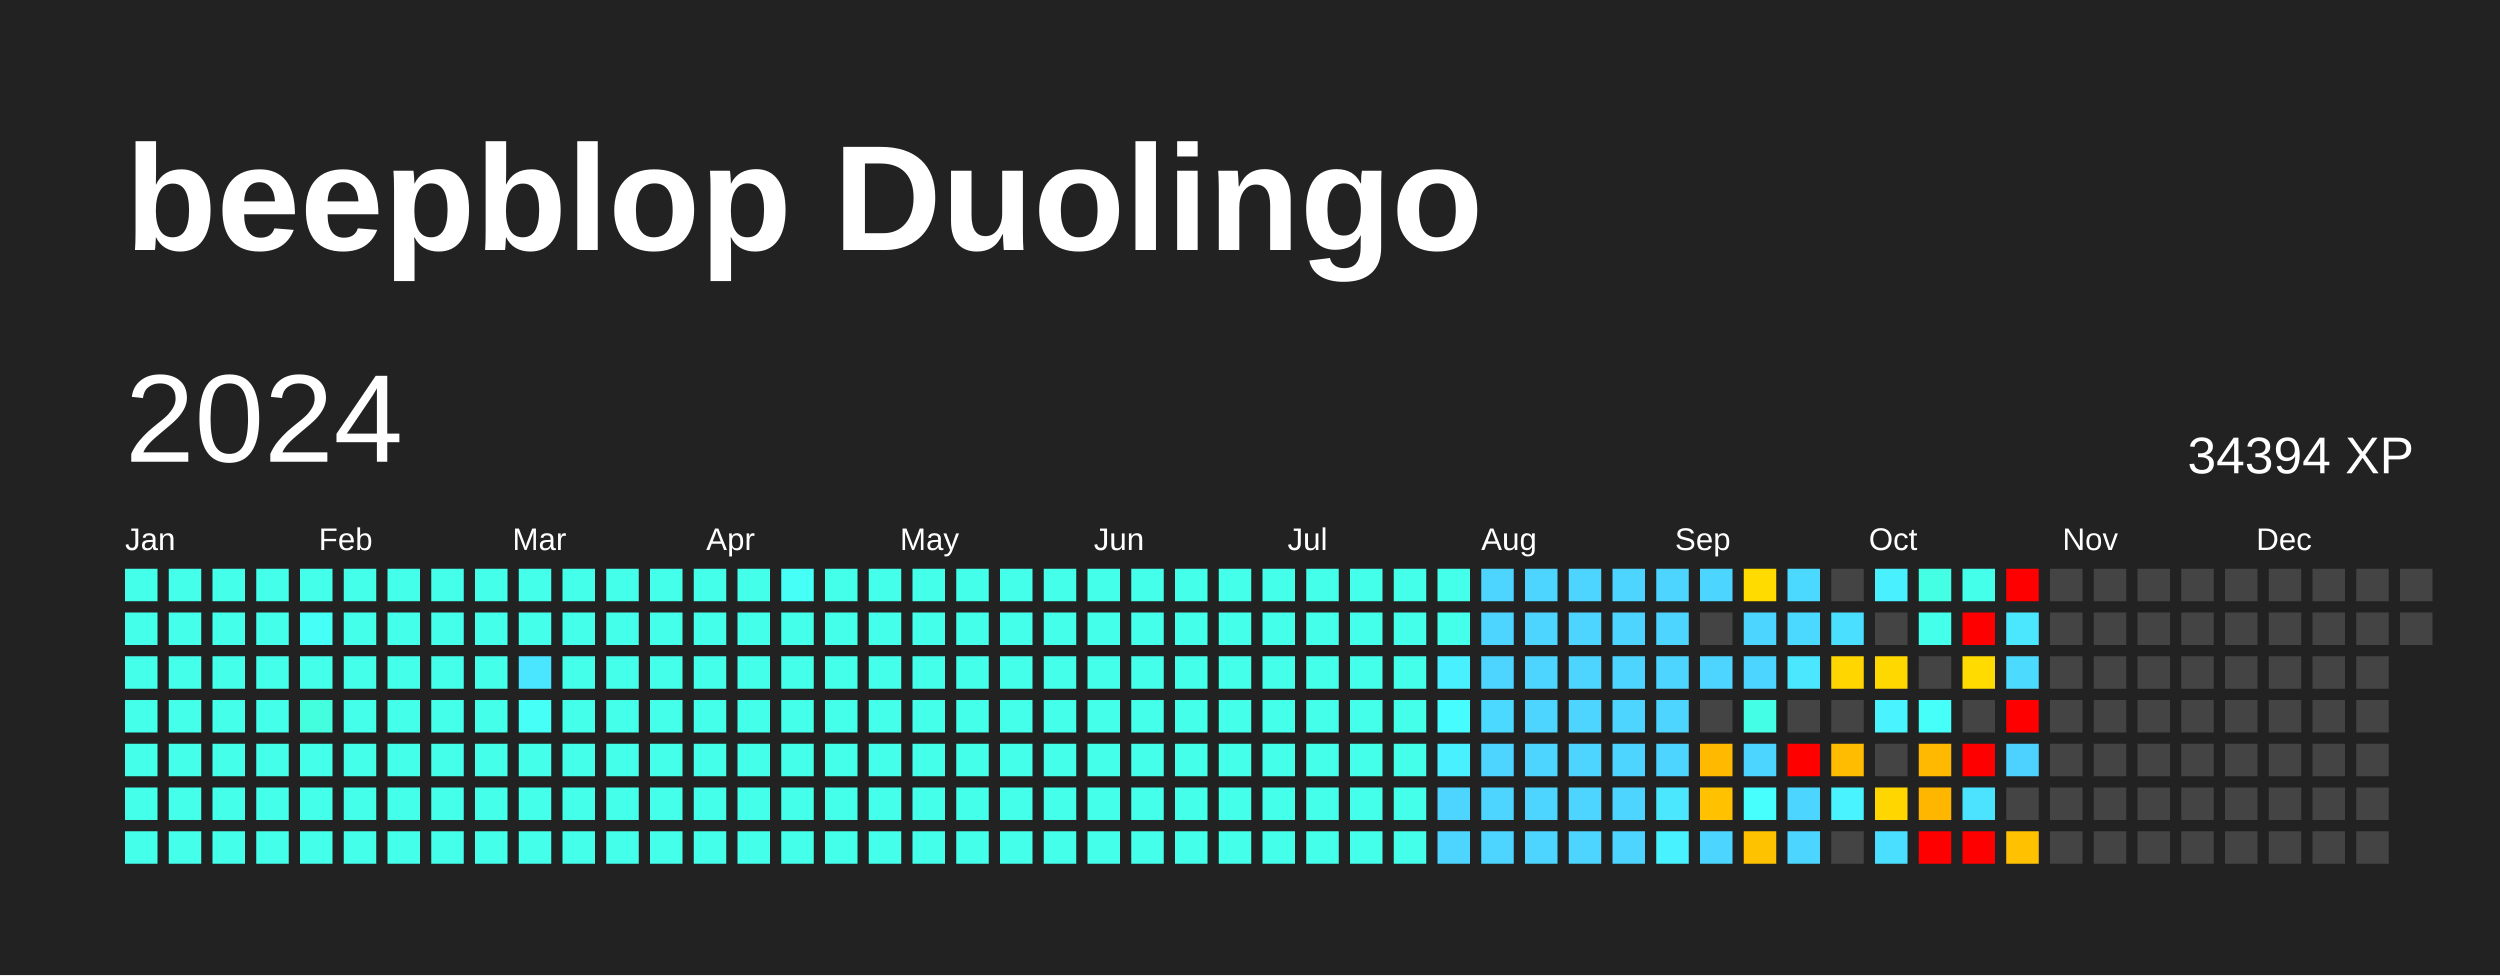
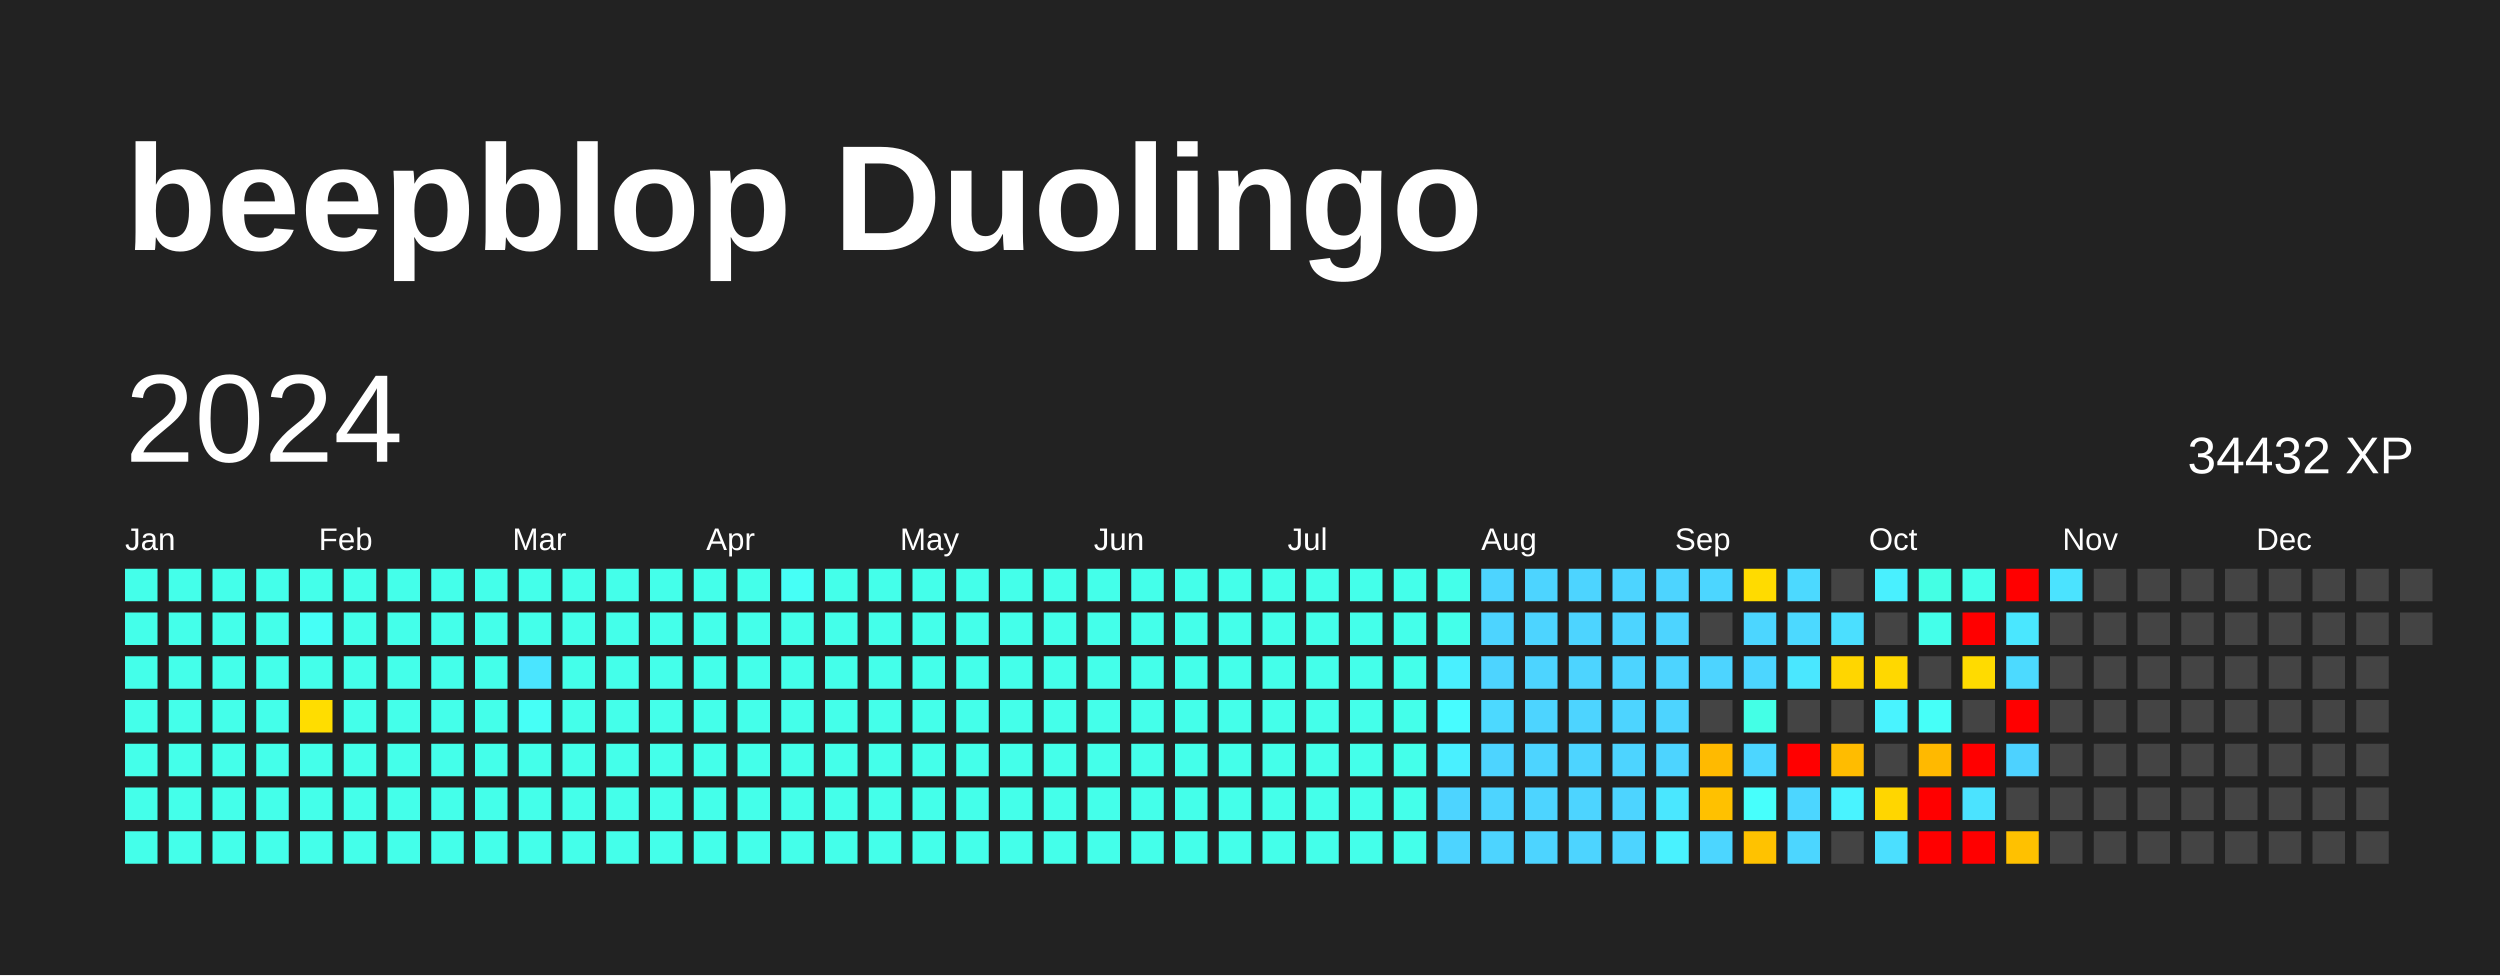
<svg xmlns="http://www.w3.org/2000/svg" baseProfile="full" height="78mm" version="1.1" viewBox="0,0,200,78" width="200mm">
  <defs />
  <rect fill="#222222" height="78" width="200" x="0" y="0" />
  <text fill="#FFFFFF" style="font-size:12px; font-family:Arial; font-weight:bold;" x="10" y="20">beepblop Duolingo</text>
  <text dominant-baseline="hanging" fill="#FFFFFF" style="font-size:10.0px; font-family:Arial;" x="10" y="30">2024</text>
-   <text dominant-baseline="hanging" fill="#FFFFFF" style="font-size:4.125px; font-family:Arial;" x="175" y="35">34394 XP</text>
+   <text dominant-baseline="hanging" fill="#FFFFFF" style="font-size:4.125px; font-family:Arial;" x="175" y="35">34432 XP</text>
  <text fill="#FFFFFF" style="font-size:2.5px; font-family:Arial" x="10.0" y="44">Jan</text>
  <text fill="#FFFFFF" style="font-size:2.5px; font-family:Arial" x="25.5" y="44">Feb</text>
  <text fill="#FFFFFF" style="font-size:2.5px; font-family:Arial" x="41.0" y="44">Mar</text>
  <text fill="#FFFFFF" style="font-size:2.5px; font-family:Arial" x="56.5" y="44">Apr</text>
  <text fill="#FFFFFF" style="font-size:2.5px; font-family:Arial" x="72.0" y="44">May</text>
  <text fill="#FFFFFF" style="font-size:2.5px; font-family:Arial" x="87.5" y="44">Jun</text>
  <text fill="#FFFFFF" style="font-size:2.5px; font-family:Arial" x="103.0" y="44">Jul</text>
  <text fill="#FFFFFF" style="font-size:2.5px; font-family:Arial" x="118.5" y="44">Aug</text>
  <text fill="#FFFFFF" style="font-size:2.5px; font-family:Arial" x="134.0" y="44">Sep</text>
  <text fill="#FFFFFF" style="font-size:2.5px; font-family:Arial" x="149.5" y="44">Oct</text>
  <text fill="#FFFFFF" style="font-size:2.5px; font-family:Arial" x="165.0" y="44">Nov</text>
  <text fill="#FFFFFF" style="font-size:2.5px; font-family:Arial" x="180.5" y="44">Dec</text>
  <rect fill="#44ffea" height="2.6" width="2.6" x="10.0" y="45.5" />
  <rect fill="#44ffea" height="2.6" width="2.6" x="10.0" y="49.0" />
  <rect fill="#44ffea" height="2.6" width="2.6" x="10.0" y="52.5" />
  <rect fill="#44ffea" height="2.6" width="2.6" x="10.0" y="56.0" />
  <rect fill="#44ffea" height="2.6" width="2.6" x="10.0" y="59.5" />
  <rect fill="#44ffea" height="2.6" width="2.6" x="10.0" y="63.0" />
  <rect fill="#44ffea" height="2.6" width="2.6" x="10.0" y="66.5" />
  <rect fill="#44ffea" height="2.6" width="2.6" x="13.5" y="45.5" />
  <rect fill="#44ffea" height="2.6" width="2.6" x="13.5" y="49.0" />
  <rect fill="#44ffea" height="2.6" width="2.6" x="13.5" y="52.5" />
  <rect fill="#44ffea" height="2.6" width="2.6" x="13.5" y="56.0" />
  <rect fill="#44ffea" height="2.6" width="2.6" x="13.5" y="59.5" />
  <rect fill="#44ffea" height="2.6" width="2.6" x="13.5" y="63.0" />
  <rect fill="#44ffea" height="2.6" width="2.6" x="13.5" y="66.5" />
  <rect fill="#44ffea" height="2.6" width="2.6" x="17.0" y="45.5" />
  <rect fill="#44ffea" height="2.6" width="2.6" x="17.0" y="49.0" />
  <rect fill="#44ffea" height="2.6" width="2.6" x="17.0" y="52.5" />
  <rect fill="#44ffea" height="2.6" width="2.6" x="17.0" y="56.0" />
  <rect fill="#44ffea" height="2.6" width="2.6" x="17.0" y="59.5" />
  <rect fill="#44ffea" height="2.6" width="2.6" x="17.0" y="63.0" />
  <rect fill="#44ffea" height="2.6" width="2.6" x="17.0" y="66.5" />
  <rect fill="#44ffea" height="2.6" width="2.6" x="20.5" y="45.5" />
  <rect fill="#44ffea" height="2.6" width="2.6" x="20.5" y="49.0" />
  <rect fill="#44ffea" height="2.6" width="2.6" x="20.5" y="52.5" />
  <rect fill="#44ffea" height="2.6" width="2.6" x="20.5" y="56.0" />
  <rect fill="#44ffea" height="2.6" width="2.6" x="20.5" y="59.5" />
  <rect fill="#44ffea" height="2.6" width="2.6" x="20.5" y="63.0" />
  <rect fill="#44ffea" height="2.6" width="2.6" x="20.5" y="66.5" />
  <rect fill="#44ffea" height="2.6" width="2.6" x="24.0" y="45.5" />
  <rect fill="#46fff6" height="2.6" width="2.6" x="24.0" y="49.0" />
  <rect fill="#44ffea" height="2.6" width="2.6" x="24.0" y="52.5" />
-   <rect fill="#43ffde" height="2.6" width="2.6" x="24.0" y="56.0" />
+   <rect fill="#ffdd00" height="2.6" width="2.6" x="24.0" y="56.0" />
  <rect fill="#44ffea" height="2.6" width="2.6" x="24.0" y="59.5" />
  <rect fill="#44ffea" height="2.6" width="2.6" x="24.0" y="63.0" />
  <rect fill="#44ffea" height="2.6" width="2.6" x="24.0" y="66.5" />
  <rect fill="#44ffea" height="2.6" width="2.6" x="27.5" y="45.5" />
  <rect fill="#44ffea" height="2.6" width="2.6" x="27.5" y="49.0" />
  <rect fill="#44ffea" height="2.6" width="2.6" x="27.5" y="52.5" />
  <rect fill="#44ffea" height="2.6" width="2.6" x="27.5" y="56.0" />
  <rect fill="#44ffea" height="2.6" width="2.6" x="27.5" y="59.5" />
  <rect fill="#44ffea" height="2.6" width="2.6" x="27.5" y="63.0" />
  <rect fill="#44ffea" height="2.6" width="2.6" x="27.5" y="66.5" />
  <rect fill="#44ffea" height="2.6" width="2.6" x="31.0" y="45.5" />
  <rect fill="#44ffea" height="2.6" width="2.6" x="31.0" y="49.0" />
  <rect fill="#44ffea" height="2.6" width="2.6" x="31.0" y="52.5" />
  <rect fill="#44ffea" height="2.6" width="2.6" x="31.0" y="56.0" />
  <rect fill="#44ffea" height="2.6" width="2.6" x="31.0" y="59.5" />
  <rect fill="#44ffea" height="2.6" width="2.6" x="31.0" y="63.0" />
  <rect fill="#44ffea" height="2.6" width="2.6" x="31.0" y="66.5" />
  <rect fill="#44ffea" height="2.6" width="2.6" x="34.5" y="45.5" />
  <rect fill="#44ffea" height="2.6" width="2.6" x="34.5" y="49.0" />
  <rect fill="#44ffea" height="2.6" width="2.6" x="34.5" y="52.5" />
  <rect fill="#44ffea" height="2.6" width="2.6" x="34.5" y="56.0" />
  <rect fill="#44ffea" height="2.6" width="2.6" x="34.5" y="59.5" />
  <rect fill="#44ffea" height="2.6" width="2.6" x="34.5" y="63.0" />
  <rect fill="#44ffea" height="2.6" width="2.6" x="34.5" y="66.5" />
  <rect fill="#44ffea" height="2.6" width="2.6" x="38.0" y="45.5" />
  <rect fill="#44ffea" height="2.6" width="2.6" x="38.0" y="49.0" />
  <rect fill="#44ffea" height="2.6" width="2.6" x="38.0" y="52.5" />
  <rect fill="#44ffea" height="2.6" width="2.6" x="38.0" y="56.0" />
  <rect fill="#44ffea" height="2.6" width="2.6" x="38.0" y="59.5" />
  <rect fill="#44ffea" height="2.6" width="2.6" x="38.0" y="63.0" />
  <rect fill="#44ffea" height="2.6" width="2.6" x="38.0" y="66.5" />
  <rect fill="#44ffea" height="2.6" width="2.6" x="41.5" y="45.5" />
  <rect fill="#44ffea" height="2.6" width="2.6" x="41.5" y="49.0" />
  <rect fill="#4ae5ff" height="2.6" width="2.6" x="41.5" y="52.5" />
  <rect fill="#46fff6" height="2.6" width="2.6" x="41.5" y="56.0" />
  <rect fill="#44ffea" height="2.6" width="2.6" x="41.5" y="59.5" />
  <rect fill="#44ffea" height="2.6" width="2.6" x="41.5" y="63.0" />
  <rect fill="#44ffea" height="2.6" width="2.6" x="41.5" y="66.5" />
  <rect fill="#44ffea" height="2.6" width="2.6" x="45.0" y="45.5" />
  <rect fill="#44ffea" height="2.6" width="2.6" x="45.0" y="49.0" />
  <rect fill="#44ffea" height="2.6" width="2.6" x="45.0" y="52.5" />
  <rect fill="#44ffea" height="2.6" width="2.6" x="45.0" y="56.0" />
  <rect fill="#44ffea" height="2.6" width="2.6" x="45.0" y="59.5" />
  <rect fill="#44ffea" height="2.6" width="2.6" x="45.0" y="63.0" />
  <rect fill="#44ffea" height="2.6" width="2.6" x="45.0" y="66.5" />
  <rect fill="#44ffea" height="2.6" width="2.6" x="48.5" y="45.5" />
  <rect fill="#44ffea" height="2.6" width="2.6" x="48.5" y="49.0" />
  <rect fill="#44ffea" height="2.6" width="2.6" x="48.5" y="52.5" />
  <rect fill="#44ffea" height="2.6" width="2.6" x="48.5" y="56.0" />
  <rect fill="#44ffea" height="2.6" width="2.6" x="48.5" y="59.5" />
  <rect fill="#44ffea" height="2.6" width="2.6" x="48.5" y="63.0" />
  <rect fill="#44ffea" height="2.6" width="2.6" x="48.5" y="66.5" />
  <rect fill="#44ffea" height="2.6" width="2.6" x="52.0" y="45.5" />
  <rect fill="#44ffea" height="2.6" width="2.6" x="52.0" y="49.0" />
  <rect fill="#44ffea" height="2.6" width="2.6" x="52.0" y="52.5" />
  <rect fill="#44ffea" height="2.6" width="2.6" x="52.0" y="56.0" />
  <rect fill="#44ffea" height="2.6" width="2.6" x="52.0" y="59.5" />
  <rect fill="#44ffea" height="2.6" width="2.6" x="52.0" y="63.0" />
  <rect fill="#44ffea" height="2.6" width="2.6" x="52.0" y="66.5" />
  <rect fill="#44ffea" height="2.6" width="2.6" x="55.5" y="45.5" />
  <rect fill="#44ffea" height="2.6" width="2.6" x="55.5" y="49.0" />
  <rect fill="#44ffea" height="2.6" width="2.6" x="55.5" y="52.5" />
  <rect fill="#44ffea" height="2.6" width="2.6" x="55.5" y="56.0" />
  <rect fill="#44ffea" height="2.6" width="2.6" x="55.5" y="59.5" />
  <rect fill="#44ffea" height="2.6" width="2.6" x="55.5" y="63.0" />
  <rect fill="#44ffea" height="2.6" width="2.6" x="55.5" y="66.5" />
  <rect fill="#44ffea" height="2.6" width="2.6" x="59.0" y="45.5" />
  <rect fill="#44ffea" height="2.6" width="2.6" x="59.0" y="49.0" />
  <rect fill="#44ffea" height="2.6" width="2.6" x="59.0" y="52.5" />
  <rect fill="#44ffea" height="2.6" width="2.6" x="59.0" y="56.0" />
  <rect fill="#44ffea" height="2.6" width="2.6" x="59.0" y="59.5" />
  <rect fill="#44ffea" height="2.6" width="2.6" x="59.0" y="63.0" />
  <rect fill="#44ffea" height="2.6" width="2.6" x="59.0" y="66.5" />
  <rect fill="#46fff6" height="2.6" width="2.6" x="62.5" y="45.5" />
  <rect fill="#44ffea" height="2.6" width="2.6" x="62.5" y="49.0" />
  <rect fill="#44ffea" height="2.6" width="2.6" x="62.5" y="52.5" />
  <rect fill="#44ffea" height="2.6" width="2.6" x="62.5" y="56.0" />
  <rect fill="#44ffea" height="2.6" width="2.6" x="62.5" y="59.5" />
  <rect fill="#44ffea" height="2.6" width="2.6" x="62.5" y="63.0" />
  <rect fill="#44ffea" height="2.6" width="2.6" x="62.5" y="66.5" />
  <rect fill="#44ffea" height="2.6" width="2.6" x="66.0" y="45.5" />
  <rect fill="#44ffea" height="2.6" width="2.6" x="66.0" y="49.0" />
  <rect fill="#44ffea" height="2.6" width="2.6" x="66.0" y="52.5" />
  <rect fill="#44ffea" height="2.6" width="2.6" x="66.0" y="56.0" />
  <rect fill="#44ffea" height="2.6" width="2.6" x="66.0" y="59.5" />
  <rect fill="#44ffea" height="2.6" width="2.6" x="66.0" y="63.0" />
  <rect fill="#44ffea" height="2.6" width="2.6" x="66.0" y="66.5" />
  <rect fill="#44ffea" height="2.6" width="2.6" x="69.5" y="45.5" />
  <rect fill="#44ffea" height="2.6" width="2.6" x="69.5" y="49.0" />
  <rect fill="#44ffea" height="2.6" width="2.6" x="69.5" y="52.5" />
  <rect fill="#44ffea" height="2.6" width="2.6" x="69.5" y="56.0" />
  <rect fill="#44ffea" height="2.6" width="2.6" x="69.5" y="59.5" />
  <rect fill="#44ffea" height="2.6" width="2.6" x="69.5" y="63.0" />
  <rect fill="#44ffea" height="2.6" width="2.6" x="69.5" y="66.5" />
  <rect fill="#44ffea" height="2.6" width="2.6" x="73.0" y="45.5" />
  <rect fill="#44ffea" height="2.6" width="2.6" x="73.0" y="49.0" />
  <rect fill="#44ffea" height="2.6" width="2.6" x="73.0" y="52.5" />
  <rect fill="#44ffea" height="2.6" width="2.6" x="73.0" y="56.0" />
  <rect fill="#44ffea" height="2.6" width="2.6" x="73.0" y="59.5" />
  <rect fill="#44ffea" height="2.6" width="2.6" x="73.0" y="63.0" />
  <rect fill="#44ffea" height="2.6" width="2.6" x="73.0" y="66.5" />
  <rect fill="#44ffea" height="2.6" width="2.6" x="76.5" y="45.5" />
  <rect fill="#44ffea" height="2.6" width="2.6" x="76.5" y="49.0" />
  <rect fill="#44ffea" height="2.6" width="2.6" x="76.5" y="52.5" />
  <rect fill="#44ffea" height="2.6" width="2.6" x="76.5" y="56.0" />
  <rect fill="#44ffea" height="2.6" width="2.6" x="76.5" y="59.5" />
  <rect fill="#44ffea" height="2.6" width="2.6" x="76.5" y="63.0" />
  <rect fill="#44ffea" height="2.6" width="2.6" x="76.5" y="66.5" />
  <rect fill="#44ffea" height="2.6" width="2.6" x="80.0" y="45.5" />
  <rect fill="#44ffea" height="2.6" width="2.6" x="80.0" y="49.0" />
  <rect fill="#44ffea" height="2.6" width="2.6" x="80.0" y="52.5" />
  <rect fill="#44ffea" height="2.6" width="2.6" x="80.0" y="56.0" />
  <rect fill="#44ffea" height="2.6" width="2.6" x="80.0" y="59.5" />
  <rect fill="#44ffea" height="2.6" width="2.6" x="80.0" y="63.0" />
  <rect fill="#44ffea" height="2.6" width="2.6" x="80.0" y="66.5" />
  <rect fill="#44ffea" height="2.6" width="2.6" x="83.5" y="45.5" />
  <rect fill="#44ffea" height="2.6" width="2.6" x="83.5" y="49.0" />
  <rect fill="#44ffea" height="2.6" width="2.6" x="83.5" y="52.5" />
  <rect fill="#44ffea" height="2.6" width="2.6" x="83.5" y="56.0" />
  <rect fill="#44ffea" height="2.6" width="2.6" x="83.5" y="59.5" />
  <rect fill="#44ffea" height="2.6" width="2.6" x="83.5" y="63.0" />
  <rect fill="#44ffea" height="2.6" width="2.6" x="83.5" y="66.5" />
  <rect fill="#44ffea" height="2.6" width="2.6" x="87.0" y="45.5" />
  <rect fill="#44ffea" height="2.6" width="2.6" x="87.0" y="49.0" />
  <rect fill="#44ffea" height="2.6" width="2.6" x="87.0" y="52.5" />
  <rect fill="#44ffea" height="2.6" width="2.6" x="87.0" y="56.0" />
  <rect fill="#44ffea" height="2.6" width="2.6" x="87.0" y="59.5" />
  <rect fill="#44ffea" height="2.6" width="2.6" x="87.0" y="63.0" />
  <rect fill="#44ffea" height="2.6" width="2.6" x="87.0" y="66.5" />
  <rect fill="#44ffea" height="2.6" width="2.6" x="90.5" y="45.5" />
  <rect fill="#44ffea" height="2.6" width="2.6" x="90.5" y="49.0" />
  <rect fill="#44ffea" height="2.6" width="2.6" x="90.5" y="52.5" />
  <rect fill="#44ffea" height="2.6" width="2.6" x="90.5" y="56.0" />
  <rect fill="#44ffea" height="2.6" width="2.6" x="90.5" y="59.5" />
  <rect fill="#44ffea" height="2.6" width="2.6" x="90.5" y="63.0" />
  <rect fill="#44ffea" height="2.6" width="2.6" x="90.5" y="66.5" />
  <rect fill="#44ffea" height="2.6" width="2.6" x="94.0" y="45.5" />
  <rect fill="#44ffea" height="2.6" width="2.6" x="94.0" y="49.0" />
  <rect fill="#44ffea" height="2.6" width="2.6" x="94.0" y="52.5" />
  <rect fill="#44ffea" height="2.6" width="2.6" x="94.0" y="56.0" />
  <rect fill="#44ffea" height="2.6" width="2.6" x="94.0" y="59.5" />
  <rect fill="#44ffea" height="2.6" width="2.6" x="94.0" y="63.0" />
  <rect fill="#44ffea" height="2.6" width="2.6" x="94.0" y="66.5" />
  <rect fill="#44ffea" height="2.6" width="2.6" x="97.5" y="45.5" />
  <rect fill="#44ffea" height="2.6" width="2.6" x="97.5" y="49.0" />
  <rect fill="#44ffea" height="2.6" width="2.6" x="97.5" y="52.5" />
  <rect fill="#44ffea" height="2.6" width="2.6" x="97.5" y="56.0" />
  <rect fill="#44ffea" height="2.6" width="2.6" x="97.5" y="59.5" />
  <rect fill="#44ffea" height="2.6" width="2.6" x="97.5" y="63.0" />
  <rect fill="#44ffea" height="2.6" width="2.6" x="97.5" y="66.5" />
  <rect fill="#44ffea" height="2.6" width="2.6" x="101.0" y="45.5" />
  <rect fill="#44ffea" height="2.6" width="2.6" x="101.0" y="49.0" />
  <rect fill="#44ffea" height="2.6" width="2.6" x="101.0" y="52.5" />
  <rect fill="#44ffea" height="2.6" width="2.6" x="101.0" y="56.0" />
  <rect fill="#44ffea" height="2.6" width="2.6" x="101.0" y="59.5" />
  <rect fill="#44ffea" height="2.6" width="2.6" x="101.0" y="63.0" />
  <rect fill="#44ffea" height="2.6" width="2.6" x="101.0" y="66.5" />
  <rect fill="#44ffea" height="2.6" width="2.6" x="104.5" y="45.5" />
  <rect fill="#44ffea" height="2.6" width="2.6" x="104.5" y="49.0" />
  <rect fill="#44ffea" height="2.6" width="2.6" x="104.5" y="52.5" />
  <rect fill="#44ffea" height="2.6" width="2.6" x="104.5" y="56.0" />
  <rect fill="#44ffea" height="2.6" width="2.6" x="104.5" y="59.5" />
  <rect fill="#44ffea" height="2.6" width="2.6" x="104.5" y="63.0" />
  <rect fill="#44ffea" height="2.6" width="2.6" x="104.5" y="66.5" />
  <rect fill="#44ffea" height="2.6" width="2.6" x="108.0" y="45.5" />
  <rect fill="#44ffea" height="2.6" width="2.6" x="108.0" y="49.0" />
  <rect fill="#44ffea" height="2.6" width="2.6" x="108.0" y="52.5" />
  <rect fill="#44ffea" height="2.6" width="2.6" x="108.0" y="56.0" />
  <rect fill="#44ffea" height="2.6" width="2.6" x="108.0" y="59.5" />
  <rect fill="#44ffea" height="2.6" width="2.6" x="108.0" y="63.0" />
  <rect fill="#44ffea" height="2.6" width="2.6" x="108.0" y="66.5" />
  <rect fill="#44ffea" height="2.6" width="2.6" x="111.5" y="45.5" />
  <rect fill="#44ffea" height="2.6" width="2.6" x="111.5" y="49.0" />
  <rect fill="#44ffea" height="2.6" width="2.6" x="111.5" y="52.5" />
  <rect fill="#44ffea" height="2.6" width="2.6" x="111.5" y="56.0" />
  <rect fill="#44ffea" height="2.6" width="2.6" x="111.5" y="59.5" />
  <rect fill="#44ffea" height="2.6" width="2.6" x="111.5" y="63.0" />
  <rect fill="#44ffea" height="2.6" width="2.6" x="111.5" y="66.5" />
  <rect fill="#44ffea" height="2.6" width="2.6" x="115.0" y="45.5" />
  <rect fill="#44ffea" height="2.6" width="2.6" x="115.0" y="49.0" />
  <rect fill="#49f0ff" height="2.6" width="2.6" x="115.0" y="52.5" />
  <rect fill="#47fcff" height="2.6" width="2.6" x="115.0" y="56.0" />
  <rect fill="#49f0ff" height="2.6" width="2.6" x="115.0" y="59.5" />
  <rect fill="#4dd4ff" height="2.6" width="2.6" x="115.0" y="63.0" />
  <rect fill="#4dd4ff" height="2.6" width="2.6" x="115.0" y="66.5" />
  <rect fill="#4dd4ff" height="2.6" width="2.6" x="118.5" y="45.5" />
  <rect fill="#4dd4ff" height="2.6" width="2.6" x="118.5" y="49.0" />
  <rect fill="#4dd4ff" height="2.6" width="2.6" x="118.5" y="52.5" />
  <rect fill="#4cd9ff" height="2.6" width="2.6" x="118.5" y="56.0" />
  <rect fill="#4dd4ff" height="2.6" width="2.6" x="118.5" y="59.5" />
  <rect fill="#4dd4ff" height="2.6" width="2.6" x="118.5" y="63.0" />
  <rect fill="#4dd4ff" height="2.6" width="2.6" x="118.5" y="66.5" />
  <rect fill="#4dd4ff" height="2.6" width="2.6" x="122.0" y="45.5" />
  <rect fill="#4dd4ff" height="2.6" width="2.6" x="122.0" y="49.0" />
  <rect fill="#4dd4ff" height="2.6" width="2.6" x="122.0" y="52.5" />
  <rect fill="#4dd4ff" height="2.6" width="2.6" x="122.0" y="56.0" />
  <rect fill="#4dd4ff" height="2.6" width="2.6" x="122.0" y="59.5" />
  <rect fill="#4dd4ff" height="2.6" width="2.6" x="122.0" y="63.0" />
  <rect fill="#4dd4ff" height="2.6" width="2.6" x="122.0" y="66.5" />
  <rect fill="#4dd4ff" height="2.6" width="2.6" x="125.5" y="45.5" />
  <rect fill="#4dd4ff" height="2.6" width="2.6" x="125.5" y="49.0" />
  <rect fill="#4dd4ff" height="2.6" width="2.6" x="125.5" y="52.5" />
  <rect fill="#4dd4ff" height="2.6" width="2.6" x="125.5" y="56.0" />
  <rect fill="#4dd4ff" height="2.6" width="2.6" x="125.5" y="59.5" />
  <rect fill="#4dd4ff" height="2.6" width="2.6" x="125.5" y="63.0" />
  <rect fill="#4dd4ff" height="2.6" width="2.6" x="125.5" y="66.5" />
  <rect fill="#4dd4ff" height="2.6" width="2.6" x="129.0" y="45.5" />
  <rect fill="#4dd4ff" height="2.6" width="2.6" x="129.0" y="49.0" />
  <rect fill="#4dd4ff" height="2.6" width="2.6" x="129.0" y="52.5" />
  <rect fill="#4dd4ff" height="2.6" width="2.6" x="129.0" y="56.0" />
  <rect fill="#4dd4ff" height="2.6" width="2.6" x="129.0" y="59.5" />
  <rect fill="#4dd4ff" height="2.6" width="2.6" x="129.0" y="63.0" />
  <rect fill="#4dd4ff" height="2.6" width="2.6" x="129.0" y="66.5" />
  <rect fill="#4dd4ff" height="2.6" width="2.6" x="132.5" y="45.5" />
  <rect fill="#4dd4ff" height="2.6" width="2.6" x="132.5" y="49.0" />
  <rect fill="#4dd4ff" height="2.6" width="2.6" x="132.5" y="52.5" />
  <rect fill="#4dd4ff" height="2.6" width="2.6" x="132.5" y="56.0" />
  <rect fill="#4dd4ff" height="2.6" width="2.6" x="132.5" y="59.5" />
  <rect fill="#4ae7ff" height="2.6" width="2.6" x="132.5" y="63.0" />
  <rect fill="#49f2ff" height="2.6" width="2.6" x="132.5" y="66.5" />
  <rect fill="#4cd6ff" height="2.6" width="2.6" x="136.0" y="45.5" />
  <rect fill="#444444" height="2.6" width="2.6" x="136.0" y="49.0" />
  <rect fill="#4dd4ff" height="2.6" width="2.6" x="136.0" y="52.5" />
  <rect fill="#444444" height="2.6" width="2.6" x="136.0" y="56.0" />
  <rect fill="#ffba00" height="2.6" width="2.6" x="136.0" y="59.5" />
  <rect fill="#ffc100" height="2.6" width="2.6" x="136.0" y="63.0" />
  <rect fill="#4cd6ff" height="2.6" width="2.6" x="136.0" y="66.5" />
  <rect fill="#ffdb00" height="2.6" width="2.6" x="139.5" y="45.5" />
  <rect fill="#4cd6ff" height="2.6" width="2.6" x="139.5" y="49.0" />
  <rect fill="#4cd6ff" height="2.6" width="2.6" x="139.5" y="52.5" />
  <rect fill="#44ffe6" height="2.6" width="2.6" x="139.5" y="56.0" />
  <rect fill="#4cd6ff" height="2.6" width="2.6" x="139.5" y="59.5" />
  <rect fill="#47fffc" height="2.6" width="2.6" x="139.5" y="63.0" />
  <rect fill="#ffc200" height="2.6" width="2.6" x="139.5" y="66.5" />
  <rect fill="#4cd9ff" height="2.6" width="2.6" x="143.0" y="45.5" />
  <rect fill="#4cd9ff" height="2.6" width="2.6" x="143.0" y="49.0" />
  <rect fill="#4ae7ff" height="2.6" width="2.6" x="143.0" y="52.5" />
  <rect fill="#444444" height="2.6" width="2.6" x="143.0" y="56.0" />
  <rect fill="red" height="2.6" width="2.6" x="143.0" y="59.5" />
  <rect fill="#4cd6ff" height="2.6" width="2.6" x="143.0" y="63.0" />
  <rect fill="#4cd6ff" height="2.6" width="2.6" x="143.0" y="66.5" />
  <rect fill="#444444" height="2.6" width="2.6" x="146.5" y="45.5" />
  <rect fill="#4bdfff" height="2.6" width="2.6" x="146.5" y="49.0" />
  <rect fill="#ffd600" height="2.6" width="2.6" x="146.5" y="52.5" />
  <rect fill="#444444" height="2.6" width="2.6" x="146.5" y="56.0" />
  <rect fill="#ffbc00" height="2.6" width="2.6" x="146.5" y="59.5" />
  <rect fill="#49f3ff" height="2.6" width="2.6" x="146.5" y="63.0" />
  <rect fill="#444444" height="2.6" width="2.6" x="146.5" y="66.5" />
  <rect fill="#49f0ff" height="2.6" width="2.6" x="150.0" y="45.5" />
  <rect fill="#444444" height="2.6" width="2.6" x="150.0" y="49.0" />
  <rect fill="#ffd800" height="2.6" width="2.6" x="150.0" y="52.5" />
  <rect fill="#49f3ff" height="2.6" width="2.6" x="150.0" y="56.0" />
  <rect fill="#444444" height="2.6" width="2.6" x="150.0" y="59.5" />
  <rect fill="#ffd600" height="2.6" width="2.6" x="150.0" y="63.0" />
  <rect fill="#4bdfff" height="2.6" width="2.6" x="150.0" y="66.5" />
  <rect fill="#44ffe4" height="2.6" width="2.6" x="153.5" y="45.5" />
  <rect fill="#44ffea" height="2.6" width="2.6" x="153.5" y="49.0" />
  <rect fill="#444444" height="2.6" width="2.6" x="153.5" y="52.5" />
  <rect fill="#46fff8" height="2.6" width="2.6" x="153.5" y="56.0" />
  <rect fill="#ffb900" height="2.6" width="2.6" x="153.5" y="59.5" />
-   <rect fill="#ffb600" height="2.6" width="2.6" x="153.5" y="63.0" />
+   <rect fill="red" height="2.6" width="2.6" x="153.5" y="63.0" />
  <rect fill="red" height="2.6" width="2.6" x="153.5" y="66.5" />
  <rect fill="#44ffea" height="2.6" width="2.6" x="157.0" y="45.5" />
  <rect fill="red" height="2.6" width="2.6" x="157.0" y="49.0" />
  <rect fill="#ffdb00" height="2.6" width="2.6" x="157.0" y="52.5" />
  <rect fill="#444444" height="2.6" width="2.6" x="157.0" y="56.0" />
  <rect fill="red" height="2.6" width="2.6" x="157.0" y="59.5" />
  <rect fill="#4be3ff" height="2.6" width="2.6" x="157.0" y="63.0" />
  <rect fill="red" height="2.6" width="2.6" x="157.0" y="66.5" />
  <rect fill="red" height="2.6" width="2.6" x="160.5" y="45.5" />
  <rect fill="#4ae7ff" height="2.6" width="2.6" x="160.5" y="49.0" />
  <rect fill="#4cdaff" height="2.6" width="2.6" x="160.5" y="52.5" />
  <rect fill="red" height="2.6" width="2.6" x="160.5" y="56.0" />
  <rect fill="#4dd2ff" height="2.6" width="2.6" x="160.5" y="59.5" />
  <rect fill="#444444" height="2.6" width="2.6" x="160.5" y="63.0" />
  <rect fill="#ffc100" height="2.6" width="2.6" x="160.5" y="66.5" />
-   <rect fill="#444444" height="2.6" width="2.6" x="164.0" y="45.5" />
+   <rect fill="#4be3ff" height="2.6" width="2.6" x="164.0" y="45.5" />
  <rect fill="#444444" height="2.6" width="2.6" x="164.0" y="49.0" />
  <rect fill="#444444" height="2.6" width="2.6" x="164.0" y="52.5" />
  <rect fill="#444444" height="2.6" width="2.6" x="164.0" y="56.0" />
  <rect fill="#444444" height="2.6" width="2.6" x="164.0" y="59.5" />
  <rect fill="#444444" height="2.6" width="2.6" x="164.0" y="63.0" />
  <rect fill="#444444" height="2.6" width="2.6" x="164.0" y="66.5" />
  <rect fill="#444444" height="2.6" width="2.6" x="167.5" y="45.5" />
  <rect fill="#444444" height="2.6" width="2.6" x="167.5" y="49.0" />
  <rect fill="#444444" height="2.6" width="2.6" x="167.5" y="52.5" />
  <rect fill="#444444" height="2.6" width="2.6" x="167.5" y="56.0" />
  <rect fill="#444444" height="2.6" width="2.6" x="167.5" y="59.5" />
  <rect fill="#444444" height="2.6" width="2.6" x="167.5" y="63.0" />
  <rect fill="#444444" height="2.6" width="2.6" x="167.5" y="66.5" />
  <rect fill="#444444" height="2.6" width="2.6" x="171.0" y="45.5" />
  <rect fill="#444444" height="2.6" width="2.6" x="171.0" y="49.0" />
  <rect fill="#444444" height="2.6" width="2.6" x="171.0" y="52.5" />
  <rect fill="#444444" height="2.6" width="2.6" x="171.0" y="56.0" />
  <rect fill="#444444" height="2.6" width="2.6" x="171.0" y="59.5" />
  <rect fill="#444444" height="2.6" width="2.6" x="171.0" y="63.0" />
  <rect fill="#444444" height="2.6" width="2.6" x="171.0" y="66.5" />
  <rect fill="#444444" height="2.6" width="2.6" x="174.5" y="45.5" />
  <rect fill="#444444" height="2.6" width="2.6" x="174.5" y="49.0" />
  <rect fill="#444444" height="2.6" width="2.6" x="174.5" y="52.5" />
  <rect fill="#444444" height="2.6" width="2.6" x="174.5" y="56.0" />
  <rect fill="#444444" height="2.6" width="2.6" x="174.5" y="59.5" />
  <rect fill="#444444" height="2.6" width="2.6" x="174.5" y="63.0" />
  <rect fill="#444444" height="2.6" width="2.6" x="174.5" y="66.5" />
  <rect fill="#444444" height="2.6" width="2.6" x="178.0" y="45.5" />
  <rect fill="#444444" height="2.6" width="2.6" x="178.0" y="49.0" />
  <rect fill="#444444" height="2.6" width="2.6" x="178.0" y="52.5" />
  <rect fill="#444444" height="2.6" width="2.6" x="178.0" y="56.0" />
  <rect fill="#444444" height="2.6" width="2.6" x="178.0" y="59.5" />
  <rect fill="#444444" height="2.6" width="2.6" x="178.0" y="63.0" />
  <rect fill="#444444" height="2.6" width="2.6" x="178.0" y="66.5" />
  <rect fill="#444444" height="2.6" width="2.6" x="181.5" y="45.5" />
  <rect fill="#444444" height="2.6" width="2.6" x="181.5" y="49.0" />
  <rect fill="#444444" height="2.6" width="2.6" x="181.5" y="52.5" />
  <rect fill="#444444" height="2.6" width="2.6" x="181.5" y="56.0" />
  <rect fill="#444444" height="2.6" width="2.6" x="181.5" y="59.5" />
  <rect fill="#444444" height="2.6" width="2.6" x="181.5" y="63.0" />
  <rect fill="#444444" height="2.6" width="2.6" x="181.5" y="66.5" />
  <rect fill="#444444" height="2.6" width="2.6" x="185.0" y="45.5" />
  <rect fill="#444444" height="2.6" width="2.6" x="185.0" y="49.0" />
  <rect fill="#444444" height="2.6" width="2.6" x="185.0" y="52.5" />
  <rect fill="#444444" height="2.6" width="2.6" x="185.0" y="56.0" />
  <rect fill="#444444" height="2.6" width="2.6" x="185.0" y="59.5" />
  <rect fill="#444444" height="2.6" width="2.6" x="185.0" y="63.0" />
  <rect fill="#444444" height="2.6" width="2.6" x="185.0" y="66.5" />
  <rect fill="#444444" height="2.6" width="2.6" x="188.5" y="45.5" />
  <rect fill="#444444" height="2.6" width="2.6" x="188.5" y="49.0" />
  <rect fill="#444444" height="2.6" width="2.6" x="188.5" y="52.5" />
  <rect fill="#444444" height="2.6" width="2.6" x="188.5" y="56.0" />
  <rect fill="#444444" height="2.6" width="2.6" x="188.5" y="59.5" />
  <rect fill="#444444" height="2.6" width="2.6" x="188.5" y="63.0" />
  <rect fill="#444444" height="2.6" width="2.6" x="188.5" y="66.5" />
  <rect fill="#444444" height="2.6" width="2.6" x="192.0" y="45.5" />
  <rect fill="#444444" height="2.6" width="2.6" x="192.0" y="49.0" />
</svg>
